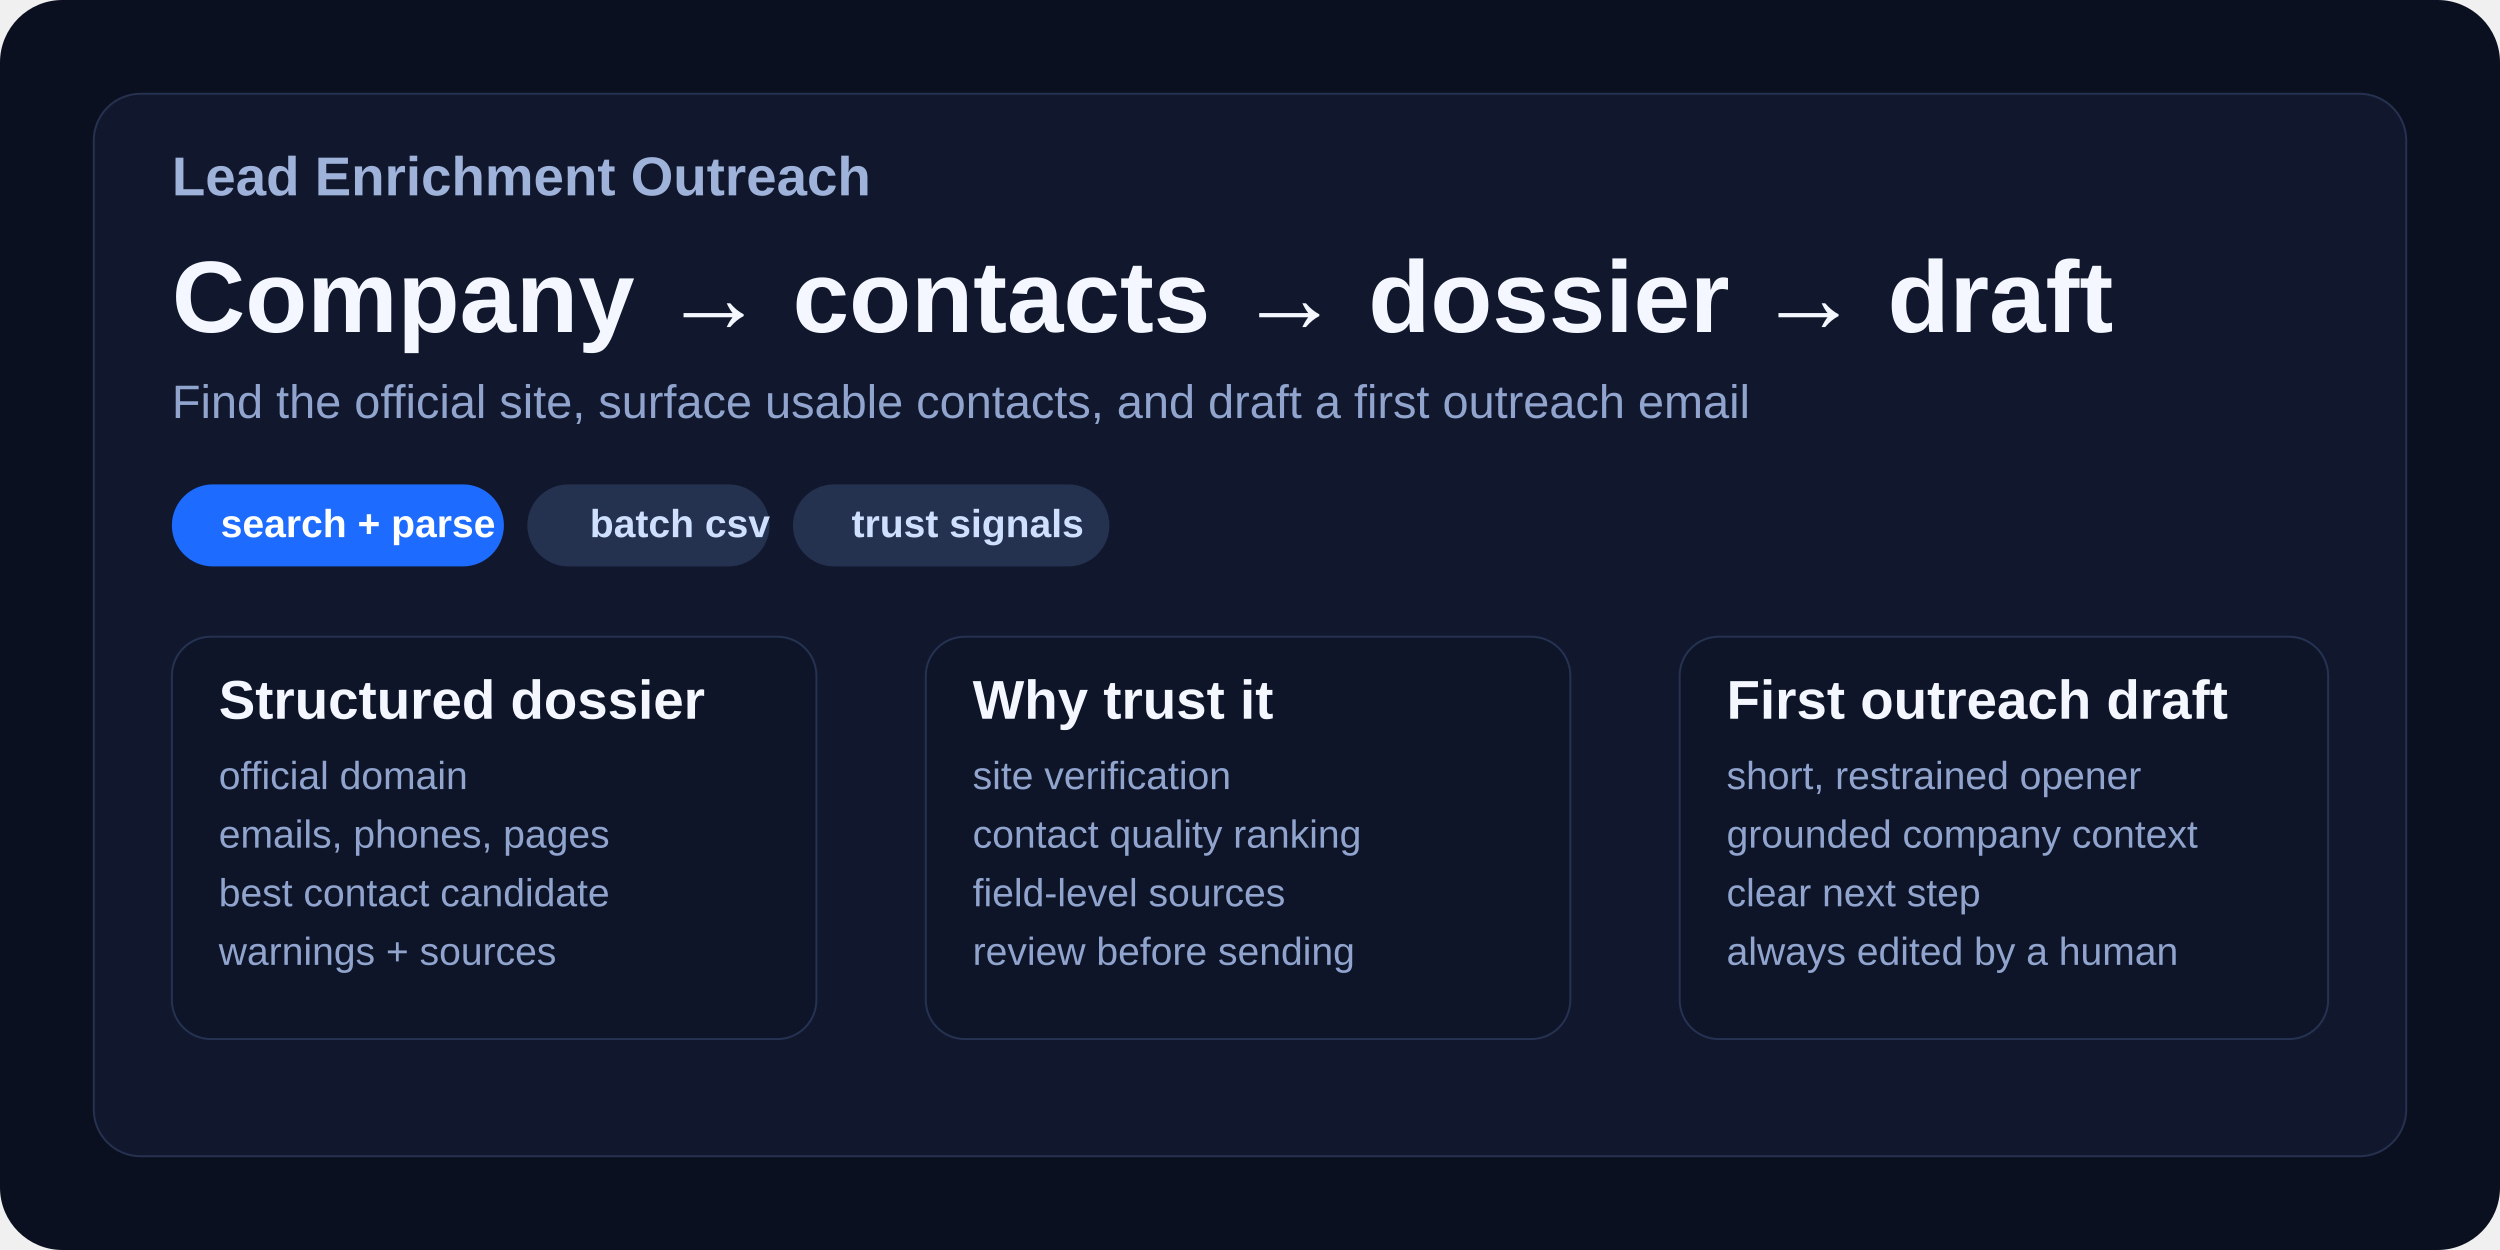
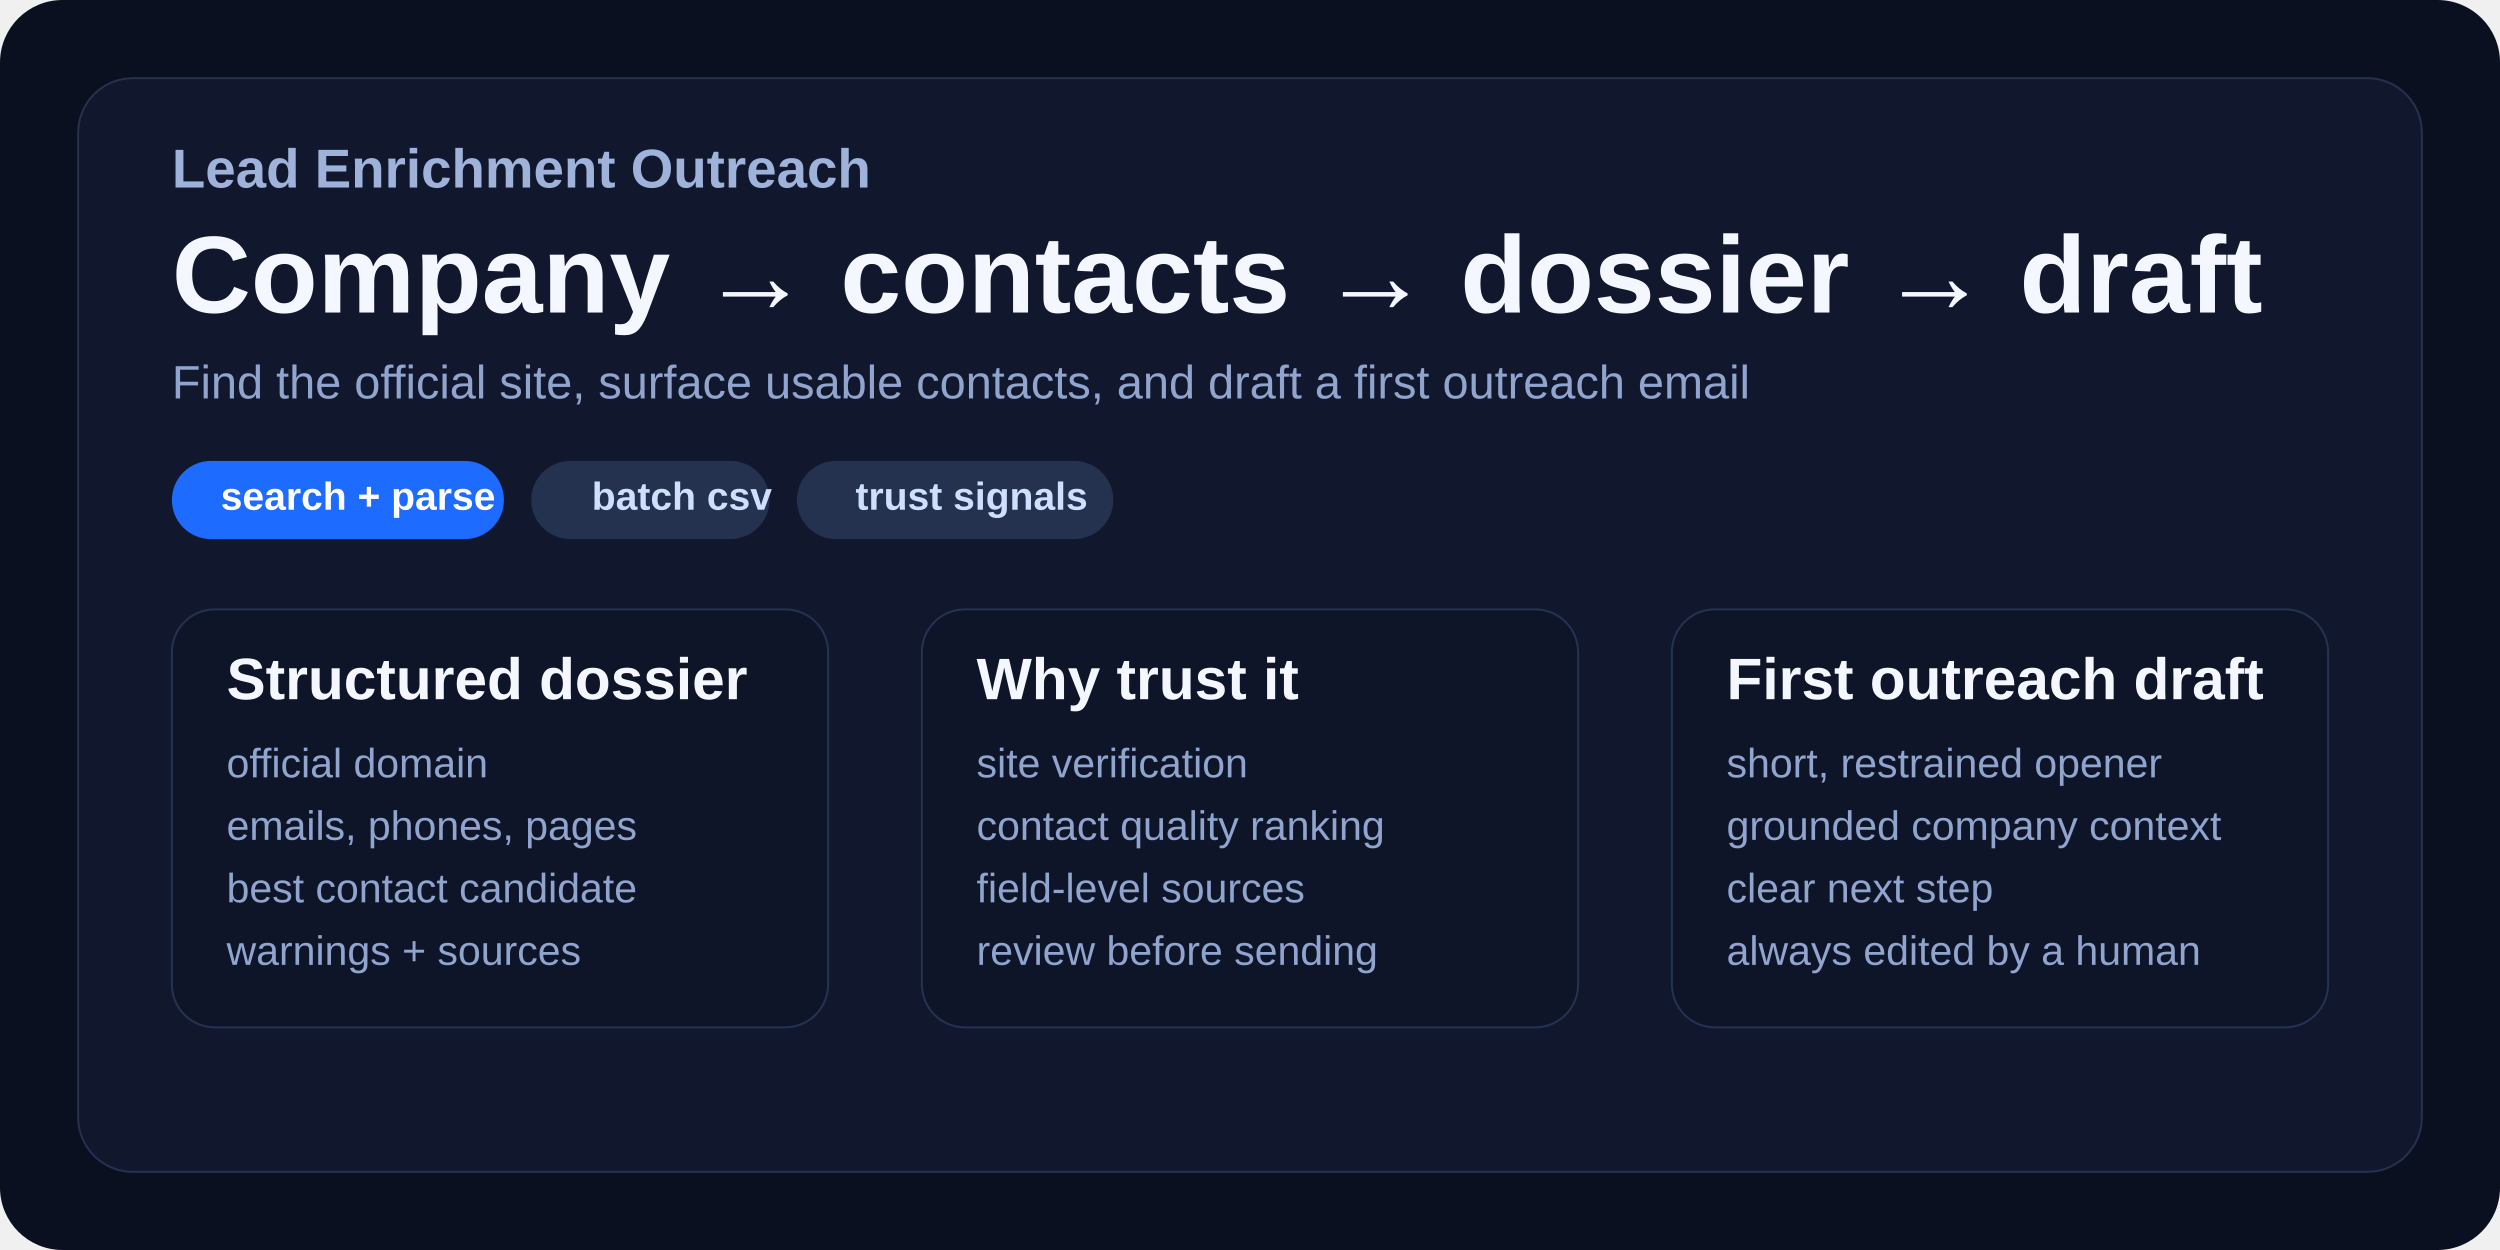
<svg xmlns="http://www.w3.org/2000/svg" width="1280" height="640" viewBox="0 0 1280 640" fill="none">
  <rect width="1280" height="640" rx="32" fill="#0B1020" />
-   <rect x="48" y="48" width="1184" height="544" rx="24" fill="#11182D" stroke="#26314F" />
-   <text x="88" y="100" fill="#9FB2D9" font-family="Arial, sans-serif" font-size="28" font-weight="700">Lead Enrichment Outreach</text>
-   <text x="88" y="170" fill="#F4F7FF" font-family="Arial, sans-serif" font-size="52" font-weight="700">Company → contacts → dossier → draft</text>
-   <text x="88" y="214" fill="#90A4CE" font-family="Arial, sans-serif" font-size="24">Find the official site, surface usable contacts, and draft a first outreach email</text>
-   <rect x="88" y="248" width="170" height="42" rx="21" fill="#1D6BFF" />
-   <text x="113" y="275" fill="#FFFFFF" font-family="Arial, sans-serif" font-size="20" font-weight="700">search + parse</text>
-   <rect x="270" y="248" width="124" height="42" rx="21" fill="#24314F" />
-   <text x="302" y="275" fill="#CFE0FF" font-family="Arial, sans-serif" font-size="20" font-weight="700">batch csv</text>
-   <rect x="406" y="248" width="162" height="42" rx="21" fill="#24314F" />
-   <text x="436" y="275" fill="#CFE0FF" font-family="Arial, sans-serif" font-size="20" font-weight="700">trust signals</text>
-   <rect x="88" y="326" width="330" height="206" rx="20" fill="#0E1528" stroke="#253252" />
-   <text x="112" y="368" fill="#F4F7FF" font-family="Arial, sans-serif" font-size="28" font-weight="700">Structured dossier</text>
-   <text x="112" y="404" fill="#90A4CE" font-family="Arial, sans-serif" font-size="20">official domain</text>
-   <text x="112" y="434" fill="#90A4CE" font-family="Arial, sans-serif" font-size="20">emails, phones, pages</text>
-   <text x="112" y="464" fill="#90A4CE" font-family="Arial, sans-serif" font-size="20">best contact candidate</text>
-   <text x="112" y="494" fill="#90A4CE" font-family="Arial, sans-serif" font-size="20">warnings + sources</text>
-   <rect x="474" y="326" width="330" height="206" rx="20" fill="#0E1528" stroke="#253252" />
-   <text x="498" y="368" fill="#F4F7FF" font-family="Arial, sans-serif" font-size="28" font-weight="700">Why trust it</text>
-   <text x="498" y="404" fill="#90A4CE" font-family="Arial, sans-serif" font-size="20">site verification</text>
-   <text x="498" y="434" fill="#90A4CE" font-family="Arial, sans-serif" font-size="20">contact quality ranking</text>
-   <text x="498" y="464" fill="#90A4CE" font-family="Arial, sans-serif" font-size="20">field-level sources</text>
-   <text x="498" y="494" fill="#90A4CE" font-family="Arial, sans-serif" font-size="20">review before sending</text>
-   <rect x="860" y="326" width="332" height="206" rx="20" fill="#0E1528" stroke="#253252" />
-   <text x="884" y="368" fill="#F4F7FF" font-family="Arial, sans-serif" font-size="28" font-weight="700">First outreach draft</text>
-   <text x="884" y="404" fill="#90A4CE" font-family="Arial, sans-serif" font-size="20">short, restrained opener</text>
-   <text x="884" y="434" fill="#90A4CE" font-family="Arial, sans-serif" font-size="20">grounded company context</text>
-   <text x="884" y="464" fill="#90A4CE" font-family="Arial, sans-serif" font-size="20">clear next step</text>
-   <text x="884" y="494" fill="#90A4CE" font-family="Arial, sans-serif" font-size="20">always edited by a human</text>
+   <rect x="40" y="40" width="1200" height="560" rx="28" fill="#11182D" stroke="#26314F" />
+   <text x="88" y="96" fill="#9FB2D9" font-family="Arial, sans-serif" font-size="28" font-weight="700">Lead Enrichment Outreach</text>
+   <text x="88" y="160" fill="#F4F7FF" font-family="Arial, sans-serif" font-size="56" font-weight="700">Company → contacts → dossier → draft</text>
+   <text x="88" y="204" fill="#90A4CE" font-family="Arial, sans-serif" font-size="24">Find the official site, surface usable contacts, and draft a first outreach email</text>
+   <rect x="88" y="236" width="170" height="40" rx="20" fill="#1D6BFF" />
+   <text x="113" y="261" fill="#FFFFFF" font-family="Arial, sans-serif" font-size="20" font-weight="700">search + parse</text>
+   <rect x="272" y="236" width="122" height="40" rx="20" fill="#24314F" />
+   <text x="303" y="261" fill="#CFE0FF" font-family="Arial, sans-serif" font-size="20" font-weight="700">batch csv</text>
+   <rect x="408" y="236" width="162" height="40" rx="20" fill="#24314F" />
+   <text x="438" y="261" fill="#CFE0FF" font-family="Arial, sans-serif" font-size="20" font-weight="700">trust signals</text>
+   <rect x="88" y="312" width="336" height="214" rx="22" fill="#0E1528" stroke="#253252" />
+   <text x="116" y="358" fill="#F4F7FF" font-family="Arial, sans-serif" font-size="30" font-weight="700">Structured dossier</text>
+   <text x="116" y="398" fill="#90A4CE" font-family="Arial, sans-serif" font-size="21">official domain</text>
+   <text x="116" y="430" fill="#90A4CE" font-family="Arial, sans-serif" font-size="21">emails, phones, pages</text>
+   <text x="116" y="462" fill="#90A4CE" font-family="Arial, sans-serif" font-size="21">best contact candidate</text>
+   <text x="116" y="494" fill="#90A4CE" font-family="Arial, sans-serif" font-size="21">warnings + sources</text>
+   <rect x="472" y="312" width="336" height="214" rx="22" fill="#0E1528" stroke="#253252" />
+   <text x="500" y="358" fill="#F4F7FF" font-family="Arial, sans-serif" font-size="30" font-weight="700">Why trust it</text>
+   <text x="500" y="398" fill="#90A4CE" font-family="Arial, sans-serif" font-size="21">site verification</text>
+   <text x="500" y="430" fill="#90A4CE" font-family="Arial, sans-serif" font-size="21">contact quality ranking</text>
+   <text x="500" y="462" fill="#90A4CE" font-family="Arial, sans-serif" font-size="21">field-level sources</text>
+   <text x="500" y="494" fill="#90A4CE" font-family="Arial, sans-serif" font-size="21">review before sending</text>
+   <rect x="856" y="312" width="336" height="214" rx="22" fill="#0E1528" stroke="#253252" />
+   <text x="884" y="358" fill="#F4F7FF" font-family="Arial, sans-serif" font-size="30" font-weight="700">First outreach draft</text>
+   <text x="884" y="398" fill="#90A4CE" font-family="Arial, sans-serif" font-size="21">short, restrained opener</text>
+   <text x="884" y="430" fill="#90A4CE" font-family="Arial, sans-serif" font-size="21">grounded company context</text>
+   <text x="884" y="462" fill="#90A4CE" font-family="Arial, sans-serif" font-size="21">clear next step</text>
+   <text x="884" y="494" fill="#90A4CE" font-family="Arial, sans-serif" font-size="21">always edited by a human</text>
</svg>
